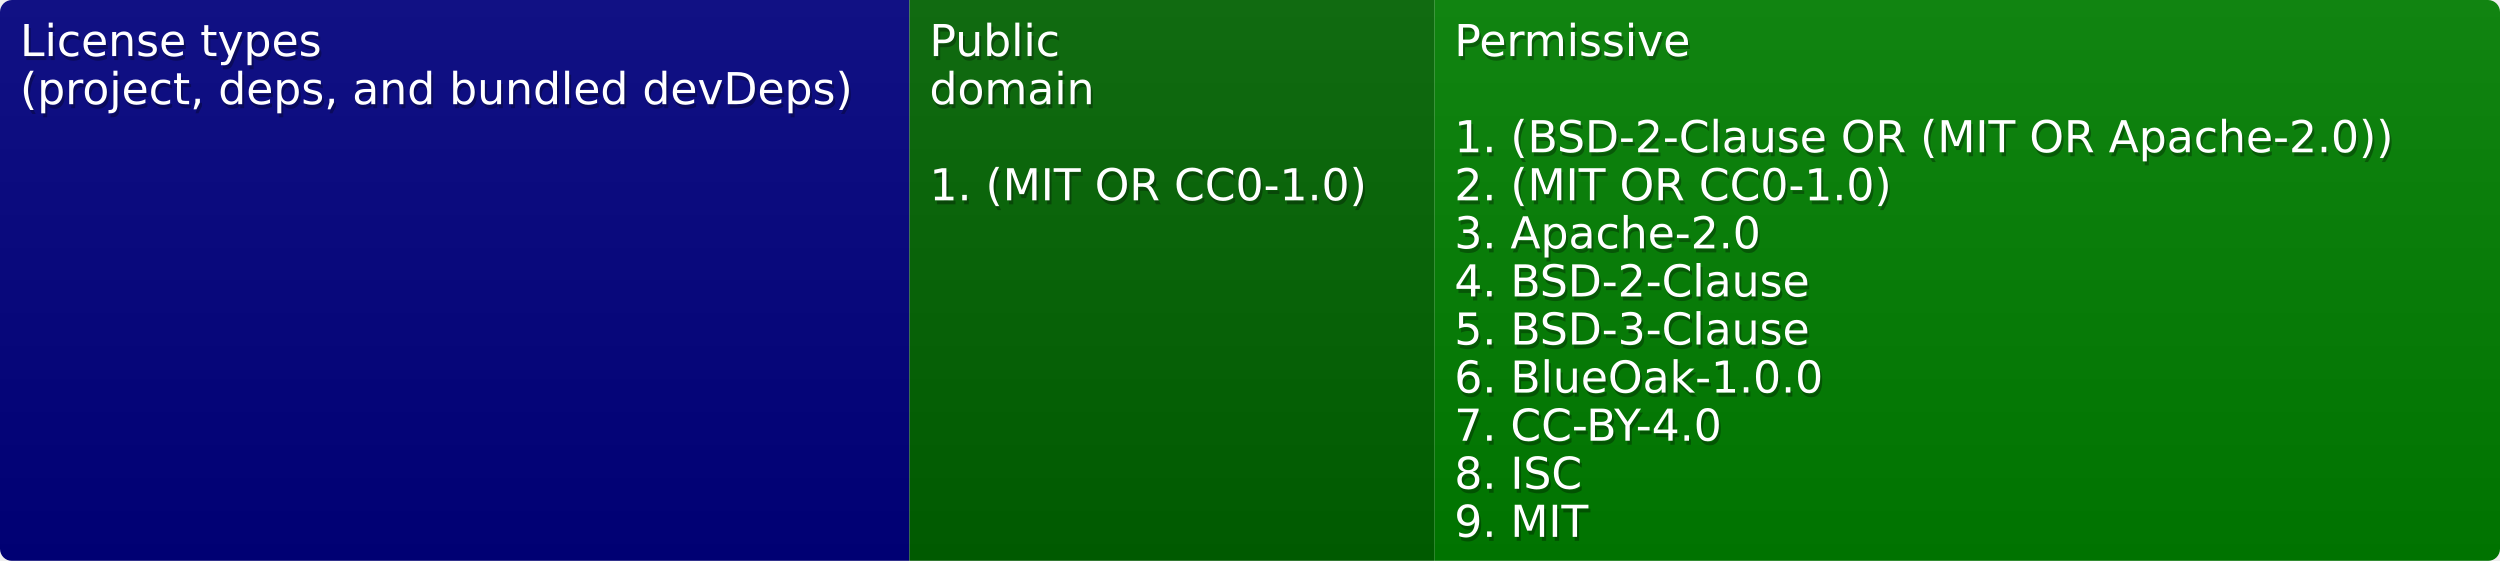
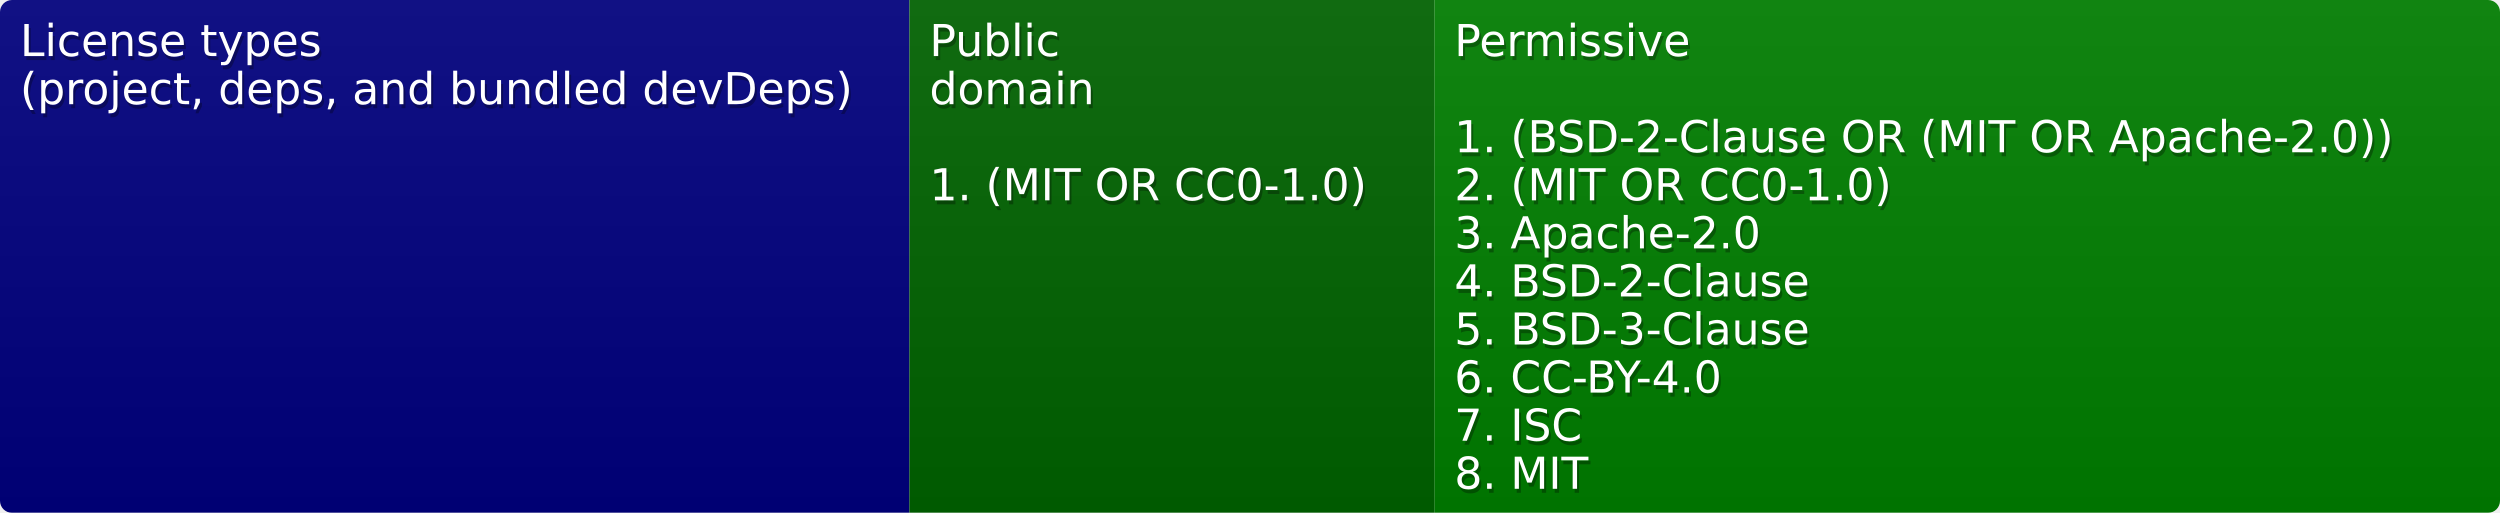
- <svg xmlns="http://www.w3.org/2000/svg" width="624" height="140">
+ <svg xmlns="http://www.w3.org/2000/svg" width="624" height="128">
  <defs>
    <style>text{font-size:11px;font-family:Verdana,DejaVu Sans,Geneva,sans-serif}text.shadow{fill:#010101;fill-opacity:.3}text.high{fill:#fff}</style>
    <linearGradient id="smooth" x2="0" y2="100%">
      <stop offset="0" stop-color="#aaa" stop-opacity=".1" />
      <stop offset="1" stop-opacity=".1" />
    </linearGradient>
    <mask id="round">
      <rect width="100%" height="100%" rx="3" fill="#fff" />
    </mask>
  </defs>
  <g id="bg" mask="url(#round)">
-     <path fill="navy" d="M0 0h227v140H0z" />
-     <path fill="#006400" d="M227 0h131v140H227z" />
-     <path fill="green" d="M358 0h266v140H358z" />
-     <path fill="url(#smooth)" d="M0 0h624v140H0z" />
+     <path fill="navy" d="M0 0h227v128H0z" />
+     <path fill="#006400" d="M227 0h131v128H227z" />
+     <path fill="green" d="M358 0h266v128H358z" />
+     <path fill="url(#smooth)" d="M0 0h624v128H0z" />
  </g>
  <g id="fg">
    <text class="shadow" x="5.5" y="15">License types</text>
    <text class="high" x="5" y="14">License types</text>
    <text class="shadow" x="5.5" y="27">(project, deps, and bundled devDeps)</text>
    <text class="high" x="5" y="26">(project, deps, and bundled devDeps)</text>
    <text class="shadow" x="232.5" y="15">Public</text>
    <text class="high" x="232" y="14">Public</text>
    <text class="shadow" x="232.5" y="27">domain</text>
    <text class="high" x="232" y="26">domain</text>
    <text class="shadow" x="232.5" y="51">1. (MIT OR CC0-1.0)</text>
    <text class="high" x="232" y="50">1. (MIT OR CC0-1.0)</text>
    <text class="shadow" x="363.5" y="15">Permissive</text>
    <text class="high" x="363" y="14">Permissive</text>
    <text class="shadow" x="363.5" y="39">1. (BSD-2-Clause OR (MIT OR Apache-2.0))</text>
    <text class="high" x="363" y="38">1. (BSD-2-Clause OR (MIT OR Apache-2.0))</text>
    <text class="shadow" x="363.5" y="51">2. (MIT OR CC0-1.0)</text>
    <text class="high" x="363" y="50">2. (MIT OR CC0-1.0)</text>
    <text class="shadow" x="363.5" y="63">3. Apache-2.0</text>
    <text class="high" x="363" y="62">3. Apache-2.0</text>
    <text class="shadow" x="363.5" y="75">4. BSD-2-Clause</text>
    <text class="high" x="363" y="74">4. BSD-2-Clause</text>
    <text class="shadow" x="363.5" y="87">5. BSD-3-Clause</text>
    <text class="high" x="363" y="86">5. BSD-3-Clause</text>
-     <text class="shadow" x="363.5" y="99">6. BlueOak-1.0.0</text>
-     <text class="high" x="363" y="98">6. BlueOak-1.0.0</text>
-     <text class="shadow" x="363.5" y="111">7. CC-BY-4.0</text>
-     <text class="high" x="363" y="110">7. CC-BY-4.0</text>
-     <text class="shadow" x="363.5" y="123">8. ISC</text>
-     <text class="high" x="363" y="122">8. ISC</text>
-     <text class="shadow" x="363.5" y="135">9. MIT</text>
-     <text class="high" x="363" y="134">9. MIT</text>
+     <text class="shadow" x="363.5" y="99">6. CC-BY-4.0</text>
+     <text class="high" x="363" y="98">6. CC-BY-4.0</text>
+     <text class="shadow" x="363.5" y="111">7. ISC</text>
+     <text class="high" x="363" y="110">7. ISC</text>
+     <text class="shadow" x="363.5" y="123">8. MIT</text>
+     <text class="high" x="363" y="122">8. MIT</text>
  </g>
</svg>
